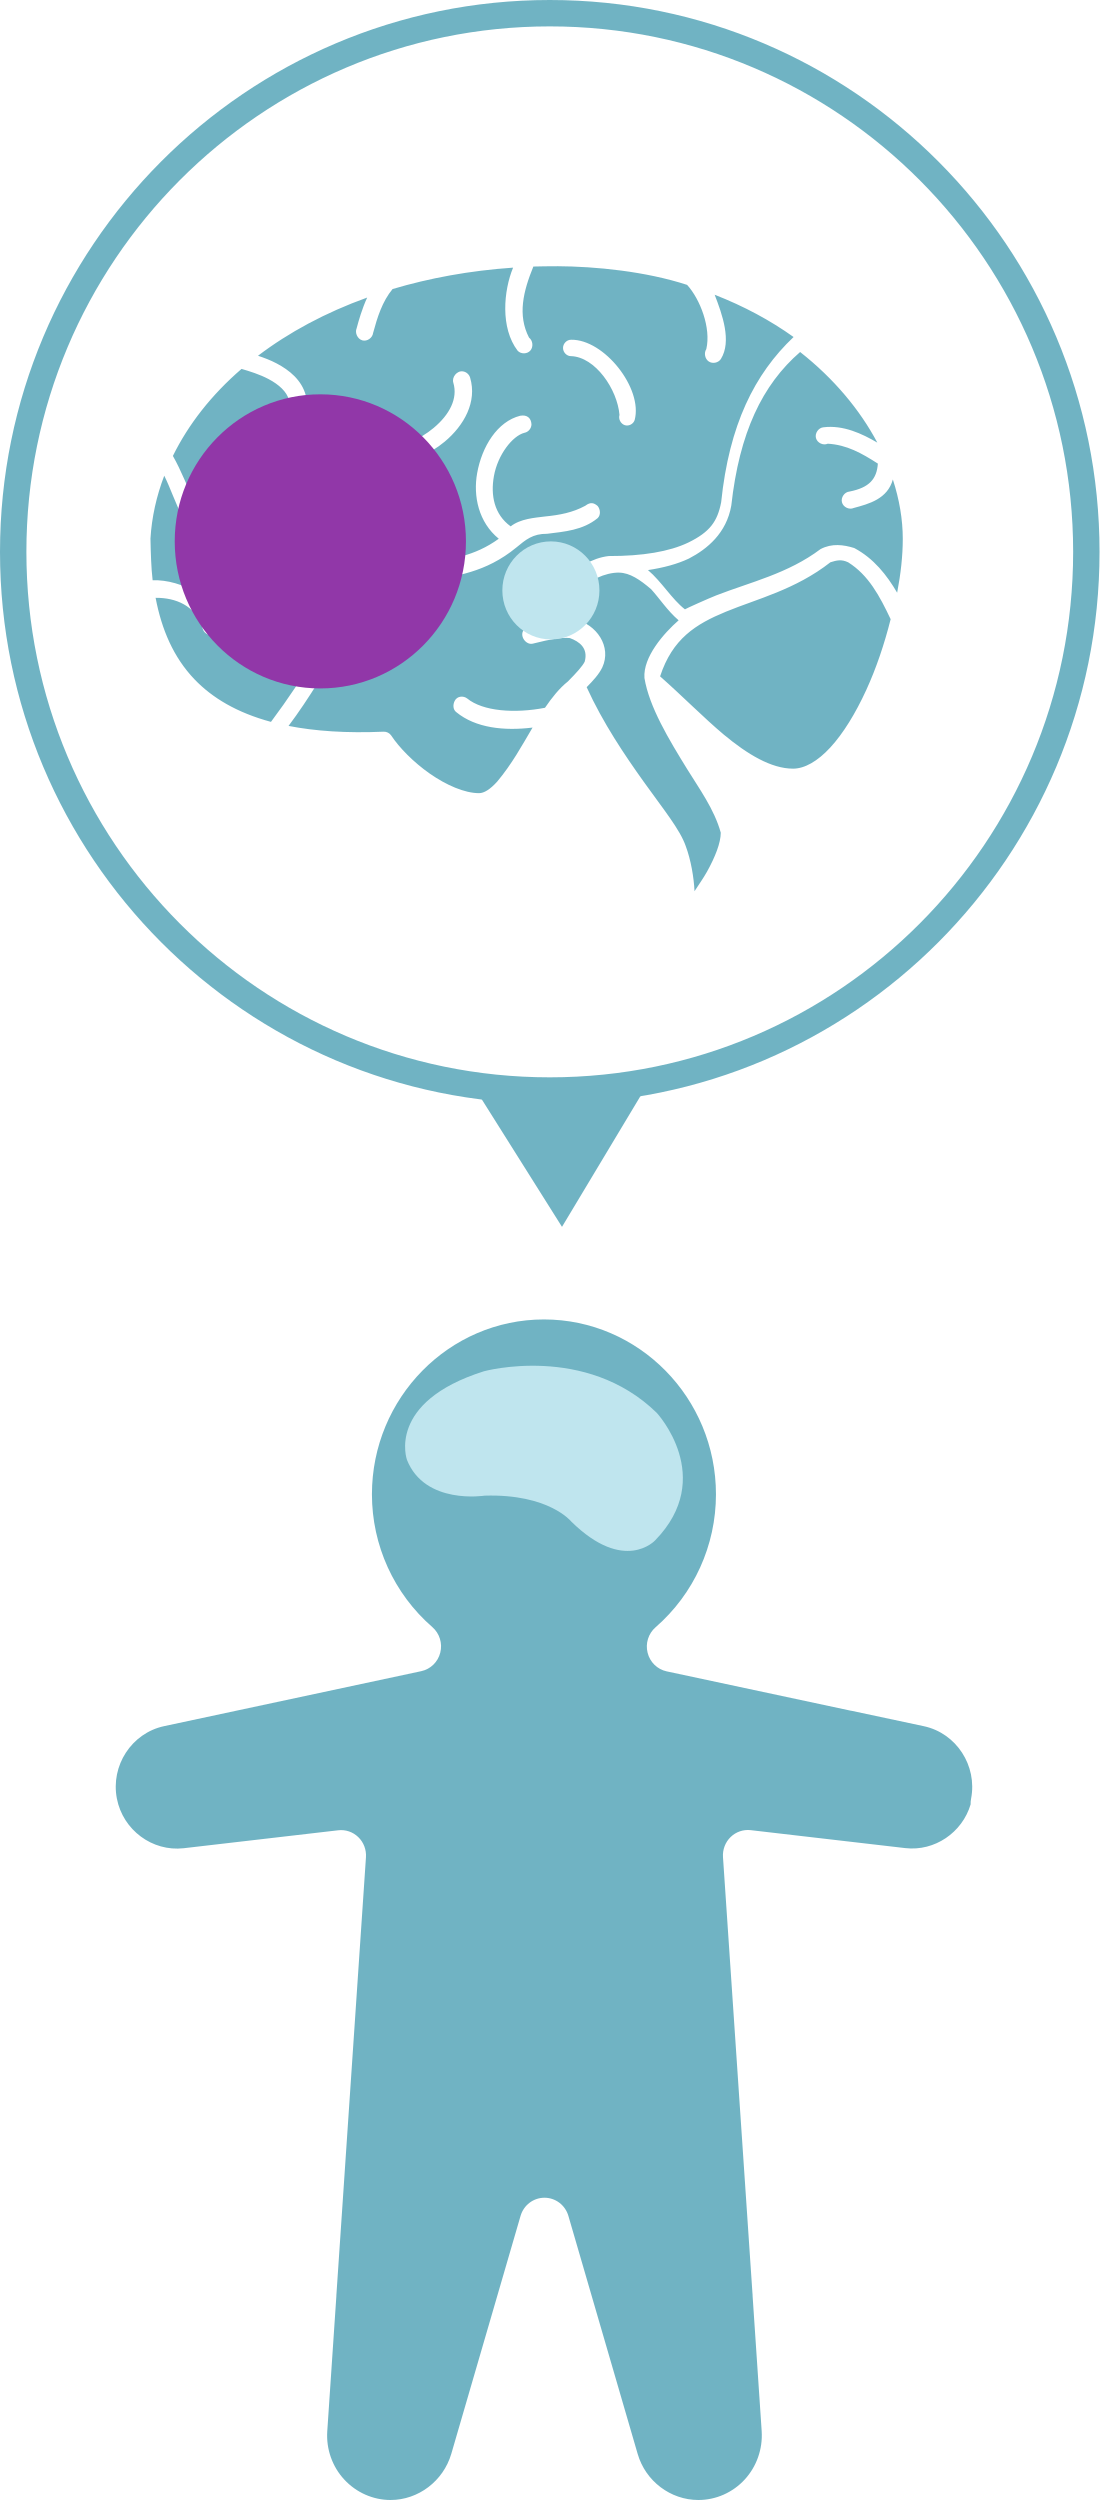
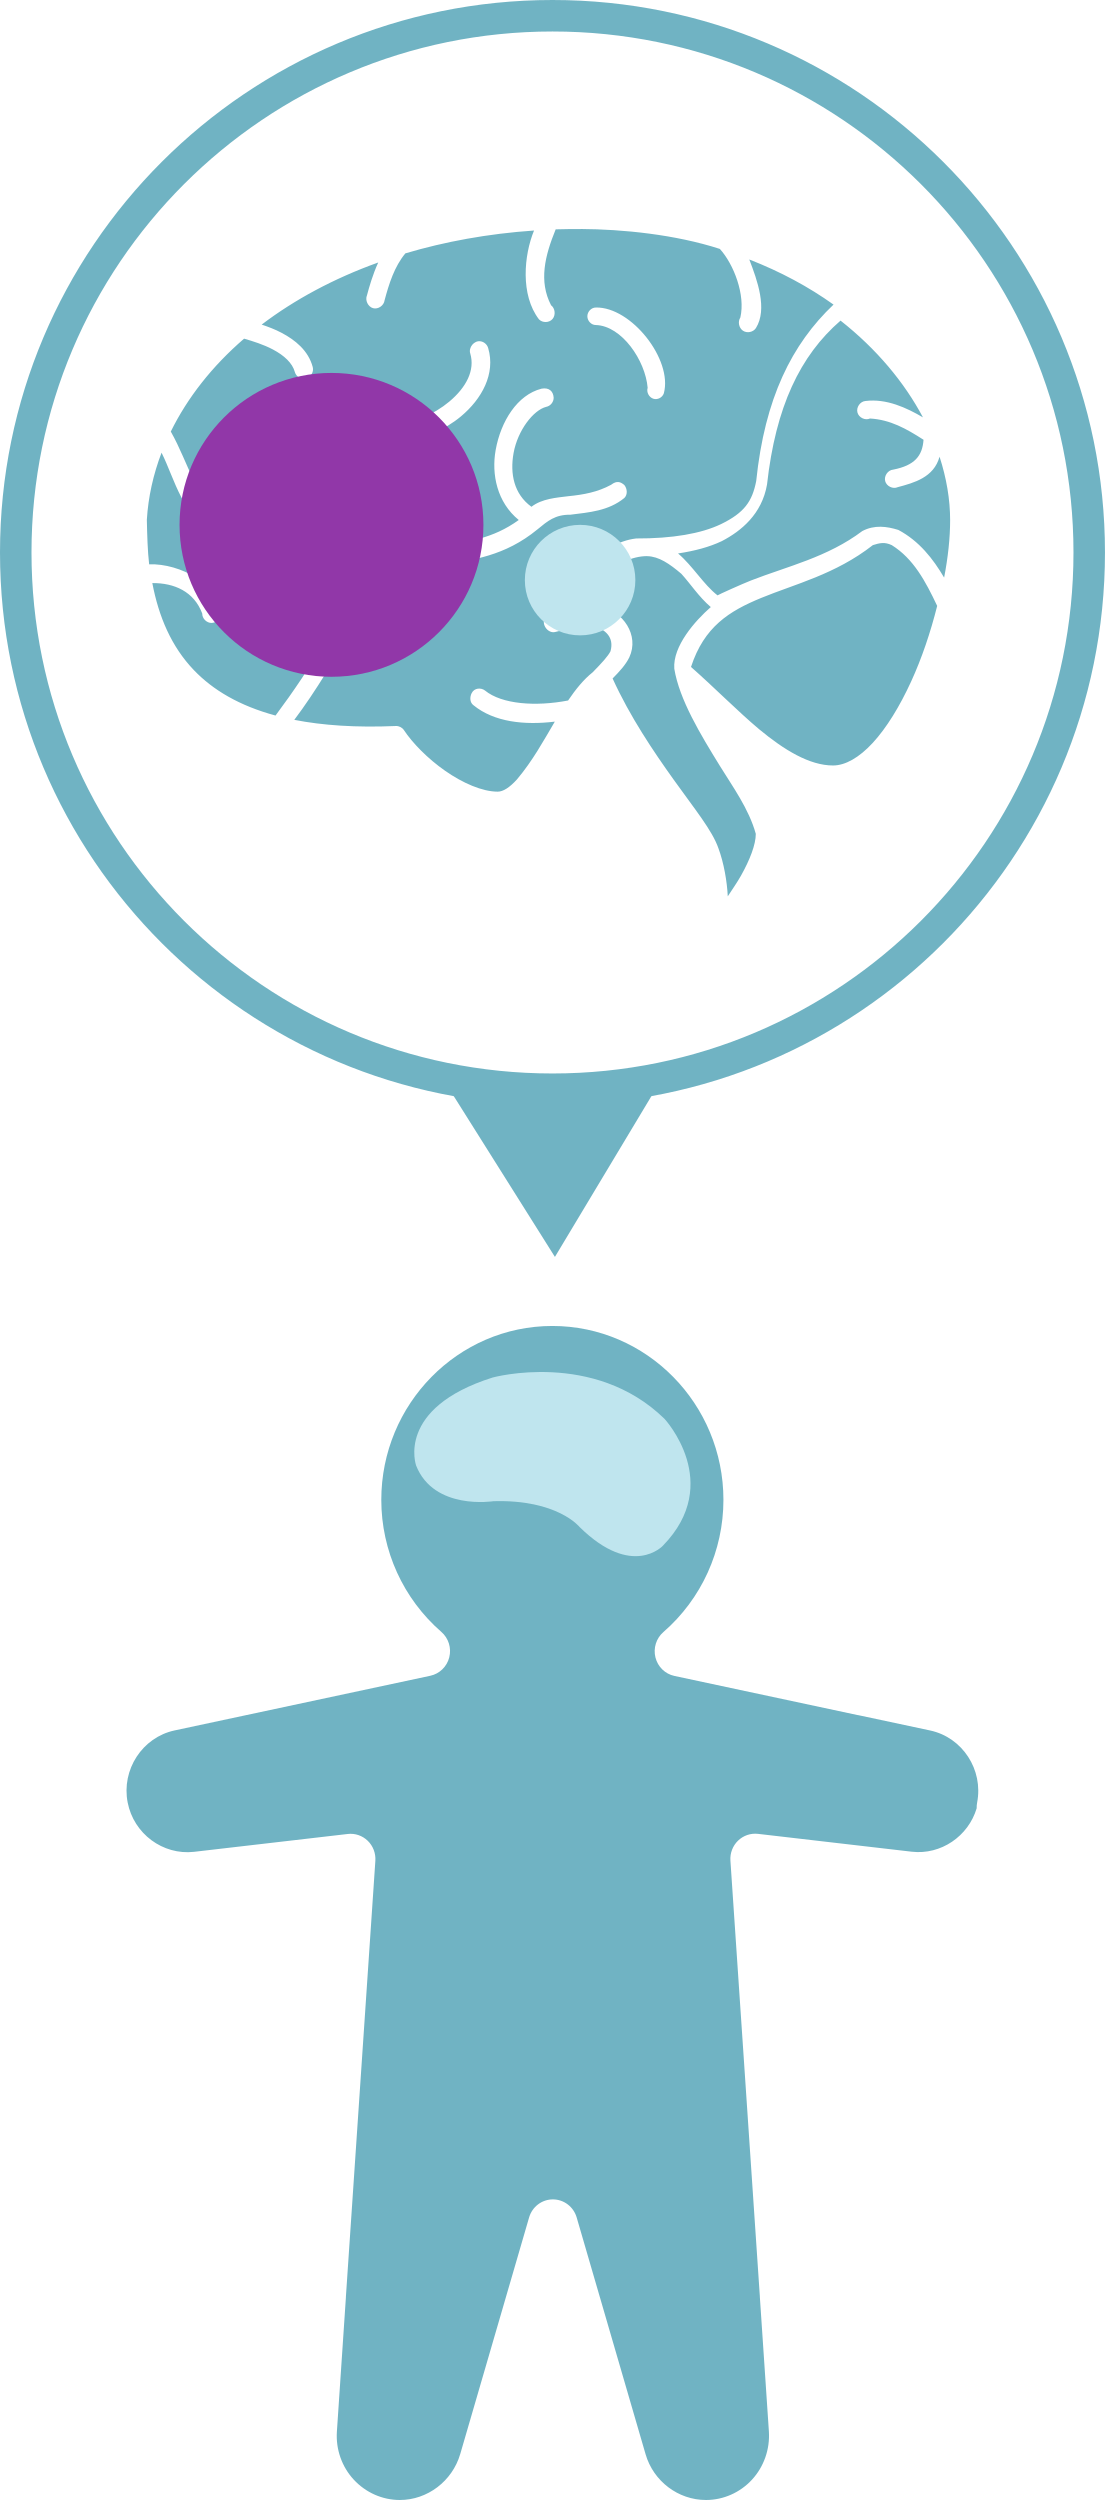
- <svg xmlns="http://www.w3.org/2000/svg" width="95px" height="216px" viewBox="0 0 95 216" version="1.1">
+ <svg xmlns="http://www.w3.org/2000/svg" width="80px" height="181px" viewBox="0 0 80 181" version="1.1">
  <g id="Bio4Community-Design-v2-forZeplin" stroke="none" stroke-width="1" fill="none" fill-rule="evenodd">
-     <g id="Bio4Community-Design-v2" transform="translate(-135, -1671)">
+     <g id="Bio4Community-Design-v2" transform="translate(-135, -1675)">
      <g id="Gingerperson-&amp;-Magnify-Assets" transform="translate(92, 1607)">
-         <g id="personBrainPrefrontalCortex" transform="translate(43, 64)">
-           <rect id="Rectangle" x="0" y="0" width="95" height="216" />
-           <g id="Gingerbread-Person" transform="translate(10, 114)">
-             <path d="M39.109,77.453 L45.096,98.023 C45.774,100.366 47.931,102 50.342,102 C51.853,102 53.31,101.356 54.341,100.233 C55.374,99.111 55.908,97.588 55.809,96.054 L55.027,84.411 C55.023,84.362 55.022,84.312 55.022,84.262 L55.022,84.247 C55.018,84.212 55.014,84.177 55.012,84.142 L52.466,46.452 C52.423,45.803 52.665,45.168 53.127,44.718 C53.59,44.269 54.226,44.053 54.86,44.125 L68.225,45.677 C70.755,45.967 73.136,44.336 73.861,41.901 C73.856,41.737 73.869,41.572 73.901,41.407 C74.455,38.556 72.627,35.748 69.826,35.145 L63.619,33.822 C63.572,33.816 63.526,33.808 63.483,33.799 L47.598,30.405 C46.795,30.233 46.157,29.612 45.954,28.803 C45.75,27.995 46.017,27.139 46.64,26.597 C49.957,23.711 51.859,19.524 51.859,15.11 C51.859,6.778 45.192,0 36.997,0 C28.802,0 22.135,6.778 22.135,15.11 C22.135,19.514 24.037,23.695 27.354,26.581 C27.978,27.124 28.244,27.98 28.04,28.789 C27.837,29.597 27.199,30.218 26.396,30.389 L4.176,35.14 C1.373,35.741 -0.456,38.55 0.099,41.402 C0.626,44.113 3.157,45.993 5.865,45.687 L19.224,44.136 C19.86,44.061 20.495,44.279 20.958,44.729 C21.421,45.178 21.662,45.813 21.619,46.462 L19.076,84.111 C19.073,84.171 19.069,84.23 19.063,84.29 C19.063,84.334 19.061,84.378 19.059,84.422 L18.275,96.07 C18.176,97.599 18.709,99.116 19.738,100.226 C20.777,101.355 22.236,102 23.743,102 C26.143,102 28.301,100.362 28.99,98.016 L34.976,77.453 C35.247,76.522 36.088,75.884 37.043,75.884 C37.997,75.884 38.838,76.522 39.109,77.453 Z" id="Path" fill="#70B3C3" />
-             <path d="M46.609,19.083 C46.609,19.083 43.959,21.984 39.361,17.466 C39.361,17.466 37.45,15.059 31.88,15.224 C31.88,15.224 26.713,16.049 25.161,12.131 C25.161,12.131 23.359,7.147 31.814,4.477 C31.814,4.477 40.605,2.069 46.744,8.071 C46.744,8.071 51.909,13.642 46.608,19.083 L46.609,19.083 Z" id="Path" fill="#BFE5EE" />
+         <g id="personBrainPrefrontalCortex" transform="translate(43, 68)">
+           <rect id="Rectangle" x="0" y="0" width="80" height="181" />
+           <g id="Gingerbread-Person" transform="translate(9.16, 96)">
+             <path d="M32.591,64.544 L37.58,81.686 C38.145,83.638 39.942,85 41.952,85 C43.211,85 44.425,84.463 45.284,83.528 C46.145,82.592 46.59,81.324 46.508,80.045 L45.856,70.343 C45.853,70.301 45.851,70.26 45.851,70.218 L45.851,70.206 C45.848,70.177 45.845,70.148 45.843,70.118 L43.722,38.71 C43.685,38.169 43.887,37.64 44.273,37.265 C44.658,36.891 45.188,36.711 45.717,36.771 L56.854,38.064 C58.963,38.306 60.947,36.946 61.551,34.918 C61.547,34.781 61.557,34.643 61.584,34.506 C62.046,32.13 60.523,29.79 58.188,29.288 L53.016,28.185 C52.977,28.18 52.939,28.173 52.903,28.166 L39.665,25.337 C38.996,25.194 38.464,24.677 38.295,24.003 C38.125,23.329 38.347,22.616 38.867,22.164 C41.631,19.759 43.216,16.27 43.216,12.592 C43.216,5.649 37.66,0 30.831,0 C24.002,0 18.446,5.649 18.446,12.592 C18.446,16.262 20.031,19.746 22.795,22.151 C23.315,22.603 23.537,23.317 23.367,23.99 C23.198,24.664 22.666,25.181 21.996,25.325 L3.48,29.283 C1.145,29.784 -0.38,32.125 0.083,34.501 C0.521,36.761 2.631,38.328 4.887,38.072 L16.02,36.78 C16.55,36.718 17.079,36.899 17.465,37.274 C17.85,37.648 18.052,38.178 18.016,38.718 L15.896,70.093 C15.894,70.142 15.891,70.192 15.886,70.241 C15.886,70.278 15.884,70.315 15.882,70.351 L15.23,80.059 C15.147,81.332 15.591,82.596 16.448,83.522 C17.314,84.463 18.53,85 19.786,85 C21.786,85 23.584,83.635 24.159,81.68 L29.147,64.544 C29.373,63.768 30.073,63.236 30.869,63.236 C31.664,63.236 32.365,63.768 32.591,64.544 Z" id="Path" fill="#70B3C3" />
+             <path d="M38.841,15.903 C38.841,15.903 36.632,18.32 32.801,14.555 C32.801,14.555 31.208,12.549 26.567,12.687 C26.567,12.687 22.261,13.374 20.968,10.109 C20.968,10.109 19.466,5.955 26.511,3.731 C26.511,3.731 33.837,1.724 38.953,6.726 C38.953,6.726 43.258,11.369 38.84,15.902 L38.841,15.903 Z" id="Path" fill="#BFE5EE" />
          </g>
-           <g id="brainBubble_popup">
-             <g id="bubble">
-               <ellipse id="Oval-Copy-10" stroke="#70B3C3" stroke-width="2.28" cx="47.5" cy="47.681" rx="46.36" ry="46.541" />
-               <polygon id="Path-9" fill="#70B3C3" points="40.809 93.688 48.556 106 55.944 93.688" />
+           <g id="brainBubble_popup" transform="translate(0, 0)">
+             <g id="bubble" transform="translate(32.43, 78.6883)" fill="#70B3C3">
+               <polygon id="Path-9" points="0 0 7.746 12.312 15.135 0" />
            </g>
-             <g id="brain" transform="translate(13, 23)">
-               <path d="M29.887,0.006 C30.572,0.006 31.249,0.006 31.918,0.029 C32.79,2.168 33.301,4.221 32.291,6.171 C31.959,6.419 31.903,6.972 32.175,7.285 C32.446,7.601 32.986,7.61 33.272,7.308 C34.786,5.332 34.489,2.112 33.669,0.124 C37.41,0.381 40.903,1.028 44.082,1.973 C44.972,3.046 45.404,4.431 45.763,5.766 C45.815,6.198 46.285,6.523 46.696,6.407 C47.108,6.292 47.359,5.76 47.187,5.365 C47.006,4.688 46.726,3.695 46.276,2.709 C49.88,4.006 53.058,5.722 55.708,7.737 C55.191,7.911 54.631,8.118 54.097,8.401 C53.009,8.974 51.929,9.834 51.576,11.175 C51.471,11.559 51.733,11.994 52.113,12.1 C52.492,12.206 52.918,11.964 53.023,11.577 C53.216,10.847 53.896,10.227 54.798,9.751 C55.568,9.344 56.429,9.078 57.132,8.874 C59.724,11.11 61.72,13.663 63.062,16.392 C61.6,18.954 60.999,22.076 58.65,23.364 C57.599,23.931 56.023,24.487 53.63,25.048 C53.245,25.134 52.962,25.583 53.047,25.973 C53.131,26.363 53.572,26.629 53.957,26.543 C56.42,25.967 58.113,25.382 59.35,24.717 C62.114,23.355 62.729,20.256 63.809,18.1 C64.481,19.861 64.889,21.683 65,23.53 C64.974,24.779 64.939,26.061 64.813,27.134 C62.301,27.042 59.09,28.797 59.023,31.119 C59.018,31.521 59.376,31.878 59.77,31.878 C60.164,31.878 60.523,31.521 60.518,31.119 C61.183,29.329 62.794,28.637 64.556,28.652 C64.037,31.382 63.013,33.795 61.195,35.695 C59.657,37.302 57.52,38.578 54.588,39.37 C48.585,31.322 45.92,24.475 46.299,17.22 C47.376,17.119 48.544,17.19 49.498,17.432 C50.175,17.604 50.741,17.864 51.085,18.144 C51.43,18.425 51.552,18.658 51.552,18.974 C51.546,19.376 51.905,19.734 52.299,19.734 C52.693,19.734 53.052,19.376 53.046,18.974 C53.046,18.153 52.609,17.438 52.019,16.96 C51.43,16.481 50.689,16.171 49.871,15.964 C49.054,15.757 48.152,15.633 47.257,15.633 C46.469,15.633 45.681,15.731 44.945,15.893 C43.439,15.725 41.75,14.992 40.533,13.973 C39.141,12.809 38.435,11.421 38.829,10.082 C38.992,9.592 38.516,9.01 38.011,9.087 C37.72,9.122 37.463,9.347 37.381,9.633 C36.762,11.728 37.912,13.766 39.576,15.158 C40.895,16.262 42.584,16.957 44.268,17.22 C44.405,17.367 44.604,17.456 44.805,17.456 C44.607,20.921 45.255,24.478 46.509,27.961 C44.694,26.573 42.908,26.035 41.233,25.707 C39.021,25.276 37.048,25.096 34.906,23.548 C36.654,22.124 37.13,19.864 36.774,17.879 C36.36,15.566 35.026,13.421 33.062,12.922 C32.458,12.809 32.111,13.122 32.081,13.657 C32.081,14.009 32.347,14.331 32.688,14.393 C33.713,14.653 34.994,16.28 35.326,18.139 C35.621,19.793 35.306,21.444 33.879,22.478 C33.033,21.817 31.822,21.74 30.914,21.625 C29.645,21.498 28.527,21.291 27.435,20.7 C26.957,20.331 26.659,20.466 26.362,20.718 C26.125,21.013 26.081,21.494 26.362,21.766 C27.649,22.821 29.236,22.93 30.727,23.119 C31.971,23.107 32.569,23.63 33.389,24.304 C36.068,26.508 38.656,26.747 40.953,27.196 C43.326,27.66 45.47,28.28 47.98,31.559 C49.573,34.487 51.345,37.429 53.07,39.719 C50.782,40.168 48.071,40.357 44.852,40.218 C44.598,40.206 44.341,40.336 44.198,40.549 C43.524,41.574 42.278,42.856 40.859,43.846 C39.441,44.835 37.857,45.529 36.61,45.529 C36.176,45.529 35.656,45.207 35.046,44.534 C33.771,43.012 32.925,41.453 31.988,39.863 C34.439,40.162 36.899,39.905 38.571,38.534 C38.869,38.318 38.881,37.884 38.717,37.562 C38.499,37.113 37.944,37.107 37.638,37.346 C36.278,38.46 33.535,38.658 30.914,38.153 C30.307,37.264 29.668,36.46 28.93,35.875 C28.182,35.116 27.672,34.555 27.482,34.168 C27.161,33.001 27.94,32.428 28.766,32.129 C29.426,32.056 30.476,32.23 31.941,32.605 C32.504,32.77 33.085,32.038 32.805,31.515 C32.014,29.908 30.838,28.319 29.443,27.104 C28.112,26.079 26.901,25.214 25.404,25.042 C22.48,25.051 20.154,24.655 18.541,23.881 C16.655,22.963 16.013,22.05 15.692,20.395 C15.001,13.701 12.812,9.32 9.435,6.118 C11.44,4.685 13.72,3.453 16.253,2.467 C15.599,4.154 14.761,6.487 15.716,8.018 C15.934,8.354 16.436,8.455 16.766,8.23 C17.096,8.006 17.195,7.498 16.976,7.164 C16.547,5.335 17.513,2.845 18.634,1.613 C22.238,0.443 26.531,0.018 29.886,0 L29.887,0.006 Z M28.667,6.354 C25.798,6.296 22.439,10.566 23.165,13.29 C23.277,13.642 23.68,13.848 24.024,13.732 C24.368,13.617 24.589,13.201 24.476,12.849 C24.664,10.629 26.571,7.836 28.667,7.77 C29.03,7.779 29.355,7.438 29.355,7.063 C29.355,6.689 29.03,6.351 28.667,6.356 L28.667,6.354 Z M8.867,7.412 C12.14,10.245 14.119,14.389 14.816,20.678 C15.23,23.069 16.903,24.441 18.474,25.257 C19.49,25.74 20.679,26.053 22.016,26.255 C20.83,27.259 19.95,28.773 18.821,29.647 C18.792,29.607 16.807,28.712 16.113,28.44 C13.164,27.294 9.92,26.562 7.107,24.443 C6.12,23.923 5.119,24.064 4.19,24.351 C2.506,25.248 1.38,26.686 0.486,28.209 C0.174,26.591 0,25.008 0,23.561 C0,21.879 0.298,20.143 0.857,18.427 C1.317,20.108 2.92,20.536 4.237,20.889 C4.627,21.069 5.145,20.82 5.255,20.4 C5.365,19.984 5.035,19.506 4.607,19.471 C2.885,19.133 2.243,18.377 2.153,17.055 C3.562,16.152 4.838,15.431 6.482,15.336 C6.873,15.515 7.391,15.266 7.501,14.847 C7.611,14.43 7.281,13.952 6.853,13.918 C5.148,13.706 3.522,14.467 2.199,15.243 C3.701,12.41 5.953,9.71 8.867,7.415 L8.867,7.412 Z M6.26,25.586 C9.28,27.948 12.577,28.737 15.28,29.85 C17.889,30.925 19.903,32.185 20.968,35.438 C19.042,37.137 17.175,39.036 15.461,40.474 C13.424,42.166 11.371,43.412 9.478,43.412 C8.487,43.412 7.371,42.785 6.26,41.581 C5.15,40.378 4.082,38.637 3.156,36.618 C2.295,34.742 1.584,32.632 1.048,30.499 C1.995,28.5 2.96,26.684 4.72,25.583 C5.312,25.304 5.711,25.412 6.261,25.583 L6.26,25.586 Z M24.518,26.471 C25.741,26.471 27.054,27.109 28.251,28.156 C29.081,28.885 29.785,29.815 30.403,30.777 C29.719,30.663 28.923,30.433 28.365,30.497 C26.445,30.931 25.131,32.876 25.961,34.663 C26.262,35.276 26.745,35.795 27.312,36.372 C25.901,39.471 24.015,42.259 22.366,44.565 C20.663,46.95 19.246,48.67 18.748,50.114 C18.31,51.286 18.05,52.802 17.993,54 C17.624,53.429 17.24,52.892 16.916,52.315 C16.21,51.049 15.726,49.819 15.726,48.944 C16.284,46.918 17.609,45.107 18.634,43.443 C20.197,40.906 21.911,38.084 22.32,35.579 C22.452,33.757 20.64,31.71 19.367,30.594 C20.337,29.763 21.015,28.704 21.748,27.903 C22.707,27.086 23.574,26.491 24.519,26.474 L24.518,26.471 Z" id="Shape" fill="#70B3C3" fill-rule="nonzero" transform="translate(32.5, 27) scale(-1, 1) translate(-32.5, -27)" />
-               <ellipse id="markerPrefrontalCortex" fill="#9137A8" cx="14.677" cy="23.775" rx="12.581" ry="12.706" />
-               <ellipse id="markerAmygdala" fill="#BFE5EE" cx="34.597" cy="28.011" rx="4.194" ry="4.235" />
+             <g id="Group">
+               <circle id="Oval-Copy-10" stroke="#70B3C3" stroke-width="2.28" cx="40" cy="40" r="38.86" />
+               <g id="brain" transform="translate(10.6316, 16.5789)">
+                 <path d="M26.741,0.005 C27.354,0.005 27.96,0.005 28.558,0.026 C29.339,1.94 29.796,3.777 28.892,5.521 C28.595,5.743 28.545,6.238 28.788,6.518 C29.031,6.801 29.514,6.809 29.77,6.539 C31.125,4.771 30.858,1.89 30.125,0.111 C33.472,0.341 36.598,0.92 39.441,1.765 C40.238,2.725 40.624,3.965 40.945,5.159 C40.992,5.545 41.413,5.836 41.781,5.733 C42.149,5.63 42.374,5.154 42.22,4.8 C42.058,4.195 41.807,3.306 41.405,2.424 C44.63,3.584 47.473,5.12 49.844,6.922 C49.382,7.078 48.88,7.263 48.403,7.517 C47.429,8.03 46.463,8.799 46.147,9.999 C46.053,10.343 46.288,10.731 46.627,10.826 C46.967,10.921 47.348,10.705 47.442,10.359 C47.614,9.706 48.223,9.151 49.029,8.725 C49.719,8.36 50.489,8.122 51.118,7.94 C53.437,9.941 55.223,12.225 56.424,14.667 C55.116,16.958 54.578,19.752 52.476,20.905 C51.536,21.412 50.126,21.909 47.985,22.411 C47.64,22.488 47.387,22.89 47.463,23.239 C47.538,23.588 47.933,23.826 48.277,23.749 C50.481,23.233 51.996,22.71 53.103,22.115 C55.575,20.897 56.126,18.124 57.093,16.195 C57.693,17.77 58.059,19.401 58.158,21.053 C58.134,22.171 58.103,23.318 57.991,24.277 C55.743,24.196 52.87,25.766 52.81,27.843 C52.805,28.203 53.126,28.522 53.479,28.522 C53.831,28.522 54.152,28.203 54.147,27.843 C54.743,26.241 56.184,25.623 57.761,25.636 C57.296,28.078 56.38,30.238 54.753,31.937 C53.377,33.375 51.466,34.517 48.841,35.226 C43.47,28.025 41.086,21.899 41.426,15.407 C42.389,15.317 43.434,15.381 44.288,15.597 C44.893,15.751 45.4,15.983 45.708,16.234 C46.016,16.485 46.126,16.694 46.126,16.977 C46.121,17.337 46.442,17.656 46.794,17.656 C47.147,17.656 47.468,17.337 47.463,16.977 C47.463,16.242 47.071,15.603 46.543,15.174 C46.016,14.746 45.353,14.469 44.622,14.284 C43.891,14.099 43.084,13.988 42.282,13.988 C41.577,13.988 40.872,14.075 40.214,14.22 C38.867,14.07 37.355,13.414 36.266,12.502 C35.021,11.461 34.389,10.218 34.741,9.021 C34.888,8.582 34.462,8.062 34.01,8.13 C33.749,8.162 33.519,8.363 33.446,8.619 C32.893,10.493 33.921,12.317 35.41,13.562 C36.59,14.551 38.102,15.172 39.608,15.407 C39.731,15.539 39.909,15.619 40.089,15.619 C39.911,18.719 40.491,21.901 41.614,25.018 C39.99,23.776 38.392,23.295 36.893,23.001 C34.914,22.615 33.149,22.454 31.232,21.069 C32.796,19.795 33.222,17.773 32.903,15.997 C32.532,13.927 31.339,12.008 29.582,11.561 C29.041,11.461 28.731,11.741 28.704,12.22 C28.704,12.534 28.942,12.822 29.248,12.878 C30.164,13.11 31.31,14.567 31.608,16.229 C31.872,17.709 31.59,19.187 30.313,20.112 C29.556,19.52 28.472,19.451 27.66,19.348 C26.524,19.235 25.524,19.05 24.548,18.521 C24.119,18.191 23.853,18.312 23.587,18.537 C23.375,18.801 23.336,19.232 23.587,19.475 C24.738,20.419 26.159,20.517 27.493,20.686 C28.605,20.675 29.14,21.143 29.874,21.746 C32.271,23.717 34.587,23.932 36.642,24.333 C38.765,24.748 40.684,25.303 42.93,28.237 C44.355,30.857 45.94,33.489 47.483,35.538 C45.436,35.939 43.011,36.109 40.13,35.984 C39.903,35.974 39.674,36.09 39.546,36.28 C38.942,37.198 37.828,38.345 36.558,39.23 C35.289,40.116 33.872,40.737 32.757,40.737 C32.368,40.737 31.903,40.449 31.357,39.846 C30.216,38.485 29.459,37.089 28.621,35.667 C30.814,35.934 33.015,35.704 34.511,34.478 C34.778,34.285 34.788,33.896 34.642,33.608 C34.446,33.206 33.95,33.201 33.676,33.415 C32.459,34.412 30.005,34.589 27.66,34.137 C27.117,33.341 26.545,32.622 25.884,32.099 C25.216,31.42 24.759,30.917 24.589,30.571 C24.302,29.527 24.999,29.014 25.738,28.747 C26.328,28.681 27.268,28.837 28.579,29.173 C29.083,29.321 29.603,28.665 29.352,28.198 C28.644,26.76 27.592,25.338 26.344,24.251 C25.153,23.334 24.07,22.56 22.73,22.406 C20.114,22.414 18.033,22.06 16.589,21.368 C14.902,20.546 14.328,19.729 14.04,18.249 C13.422,12.259 11.463,8.339 8.442,5.474 C10.236,4.192 12.275,3.09 14.542,2.207 C13.957,3.716 13.208,5.804 14.061,7.174 C14.257,7.475 14.706,7.565 15.001,7.364 C15.296,7.163 15.385,6.708 15.189,6.41 C14.805,4.774 15.67,2.545 16.672,1.443 C19.897,0.396 23.738,0.016 26.74,0 L26.741,0.005 Z M25.649,5.685 C23.082,5.633 20.077,9.454 20.726,11.891 C20.827,12.206 21.188,12.39 21.495,12.287 C21.803,12.184 22,11.812 21.899,11.497 C22.068,9.51 23.774,7.012 25.649,6.953 C25.974,6.96 26.265,6.655 26.265,6.32 C26.265,5.985 25.974,5.682 25.649,5.687 L25.649,5.685 Z M7.933,6.632 C10.862,9.167 12.633,12.875 13.257,18.502 C13.627,20.64 15.124,21.868 16.529,22.598 C17.438,23.031 18.502,23.31 19.699,23.491 C18.637,24.39 17.85,25.744 16.84,26.526 C16.814,26.49 15.038,25.69 14.417,25.447 C11.778,24.421 8.876,23.766 6.359,21.87 C5.476,21.404 4.58,21.531 3.749,21.788 C2.242,22.59 1.235,23.877 0.435,25.239 C0.155,23.792 0,22.375 0,21.081 C0,19.576 0.267,18.023 0.766,16.487 C1.178,17.991 2.613,18.375 3.791,18.691 C4.14,18.851 4.604,18.628 4.702,18.253 C4.8,17.88 4.505,17.453 4.122,17.422 C2.581,17.119 2.007,16.443 1.926,15.26 C3.187,14.452 4.329,13.807 5.8,13.721 C6.149,13.882 6.613,13.659 6.711,13.284 C6.81,12.911 6.514,12.484 6.131,12.453 C4.606,12.264 3.151,12.945 1.968,13.639 C3.312,11.104 5.326,8.687 7.933,6.634 L7.933,6.632 Z M5.601,22.893 C8.303,25.006 11.253,25.712 13.671,26.708 C16.006,27.669 17.808,28.797 18.761,31.708 C17.037,33.228 15.367,34.927 13.834,36.213 C12.011,37.728 10.174,38.842 8.481,38.842 C7.594,38.842 6.595,38.281 5.601,37.204 C4.608,36.127 3.652,34.57 2.824,32.763 C2.053,31.085 1.417,29.197 0.938,27.288 C1.785,25.5 2.649,23.875 4.223,22.89 C4.752,22.64 5.11,22.737 5.602,22.89 L5.601,22.893 Z M21.938,23.684 C23.031,23.684 24.207,24.256 25.277,25.192 C26.02,25.844 26.65,26.676 27.203,27.537 C26.591,27.435 25.879,27.229 25.38,27.287 C23.661,27.675 22.486,29.415 23.228,31.015 C23.497,31.562 23.93,32.027 24.437,32.543 C23.175,35.316 21.487,37.81 20.012,39.874 C18.488,42.008 17.22,43.547 16.775,44.838 C16.383,45.887 16.15,47.244 16.099,48.316 C15.768,47.804 15.425,47.324 15.136,46.808 C14.503,45.676 14.07,44.575 14.07,43.792 C14.57,41.979 15.756,40.359 16.672,38.87 C18.071,36.6 19.605,34.075 19.971,31.834 C20.089,30.204 18.468,28.372 17.328,27.373 C18.196,26.63 18.803,25.683 19.459,24.965 C20.317,24.235 21.093,23.703 21.938,23.687 L21.938,23.684 Z" id="Shape" fill="#70B3C3" fill-rule="nonzero" transform="translate(29.0789, 24.1579) scale(-1, 1) translate(-29.0789, -24.1579)" />
+                 <circle id="markerPrefrontalCortex" fill="#9137A8" cx="13.368" cy="21.421" r="11" />
+                 <circle id="markerAmygdala" fill="#BFE5EE" cx="31.368" cy="25.421" r="4" />
+               </g>
            </g>
          </g>
        </g>
      </g>
    </g>
  </g>
</svg>
